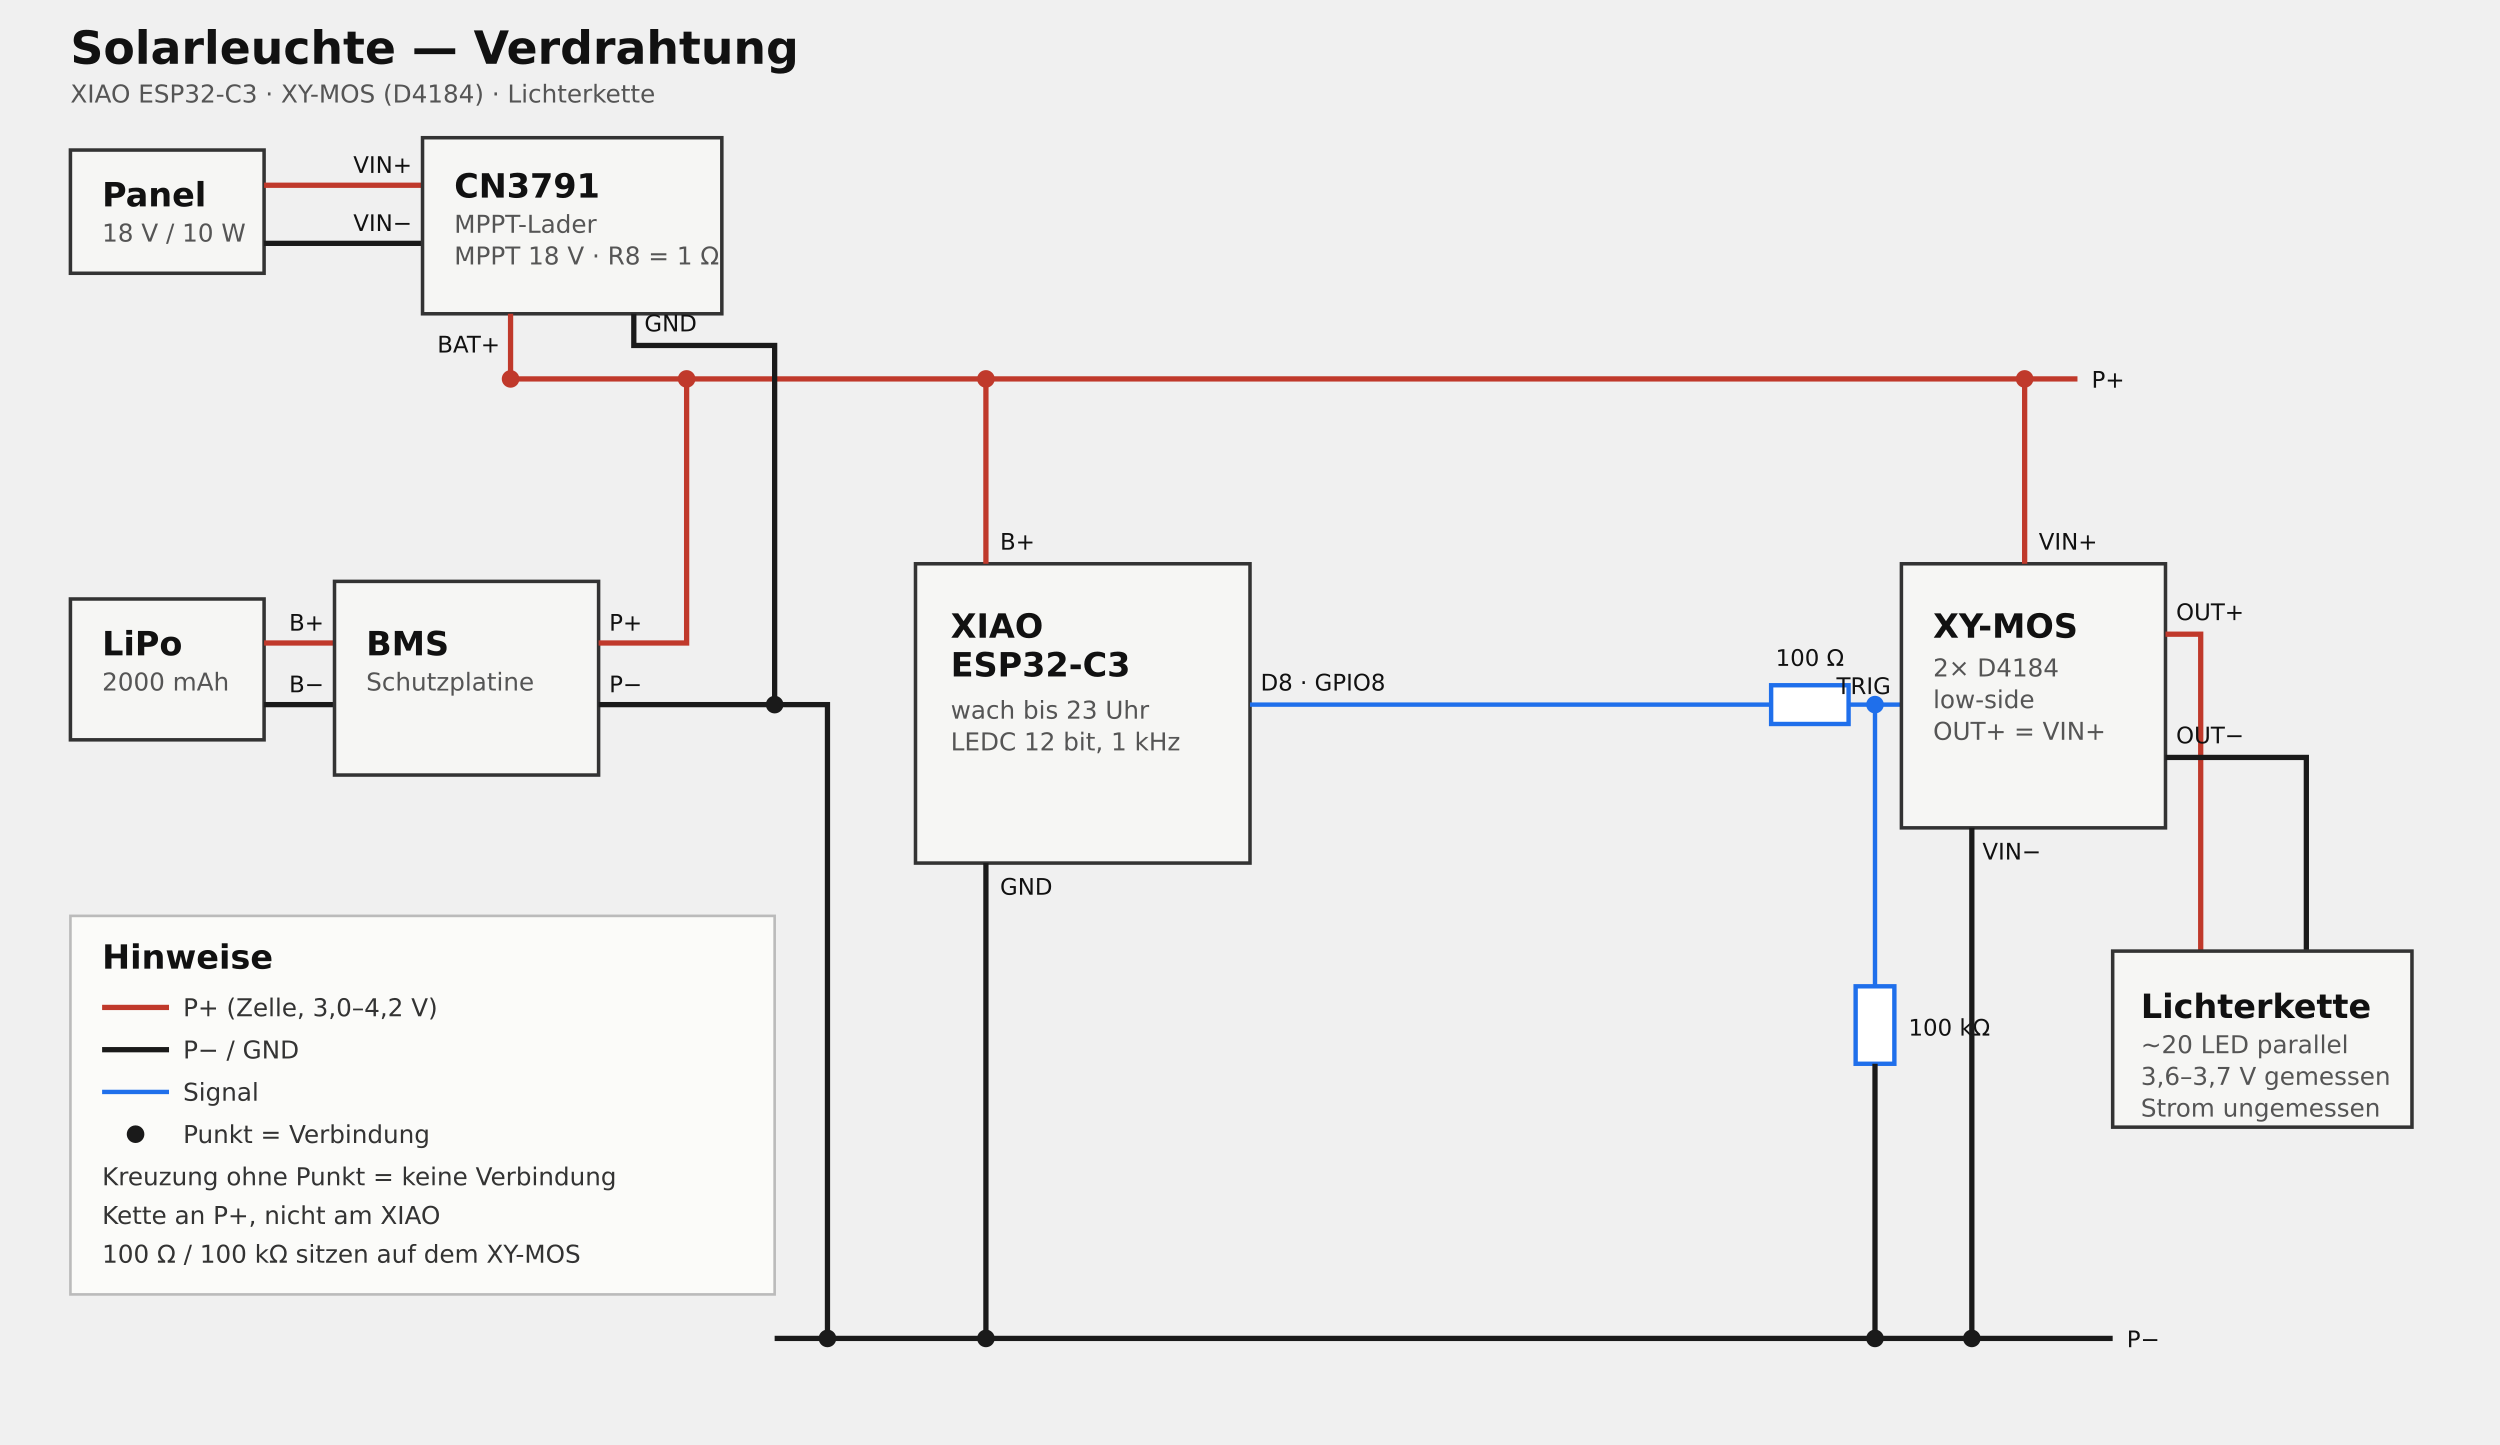
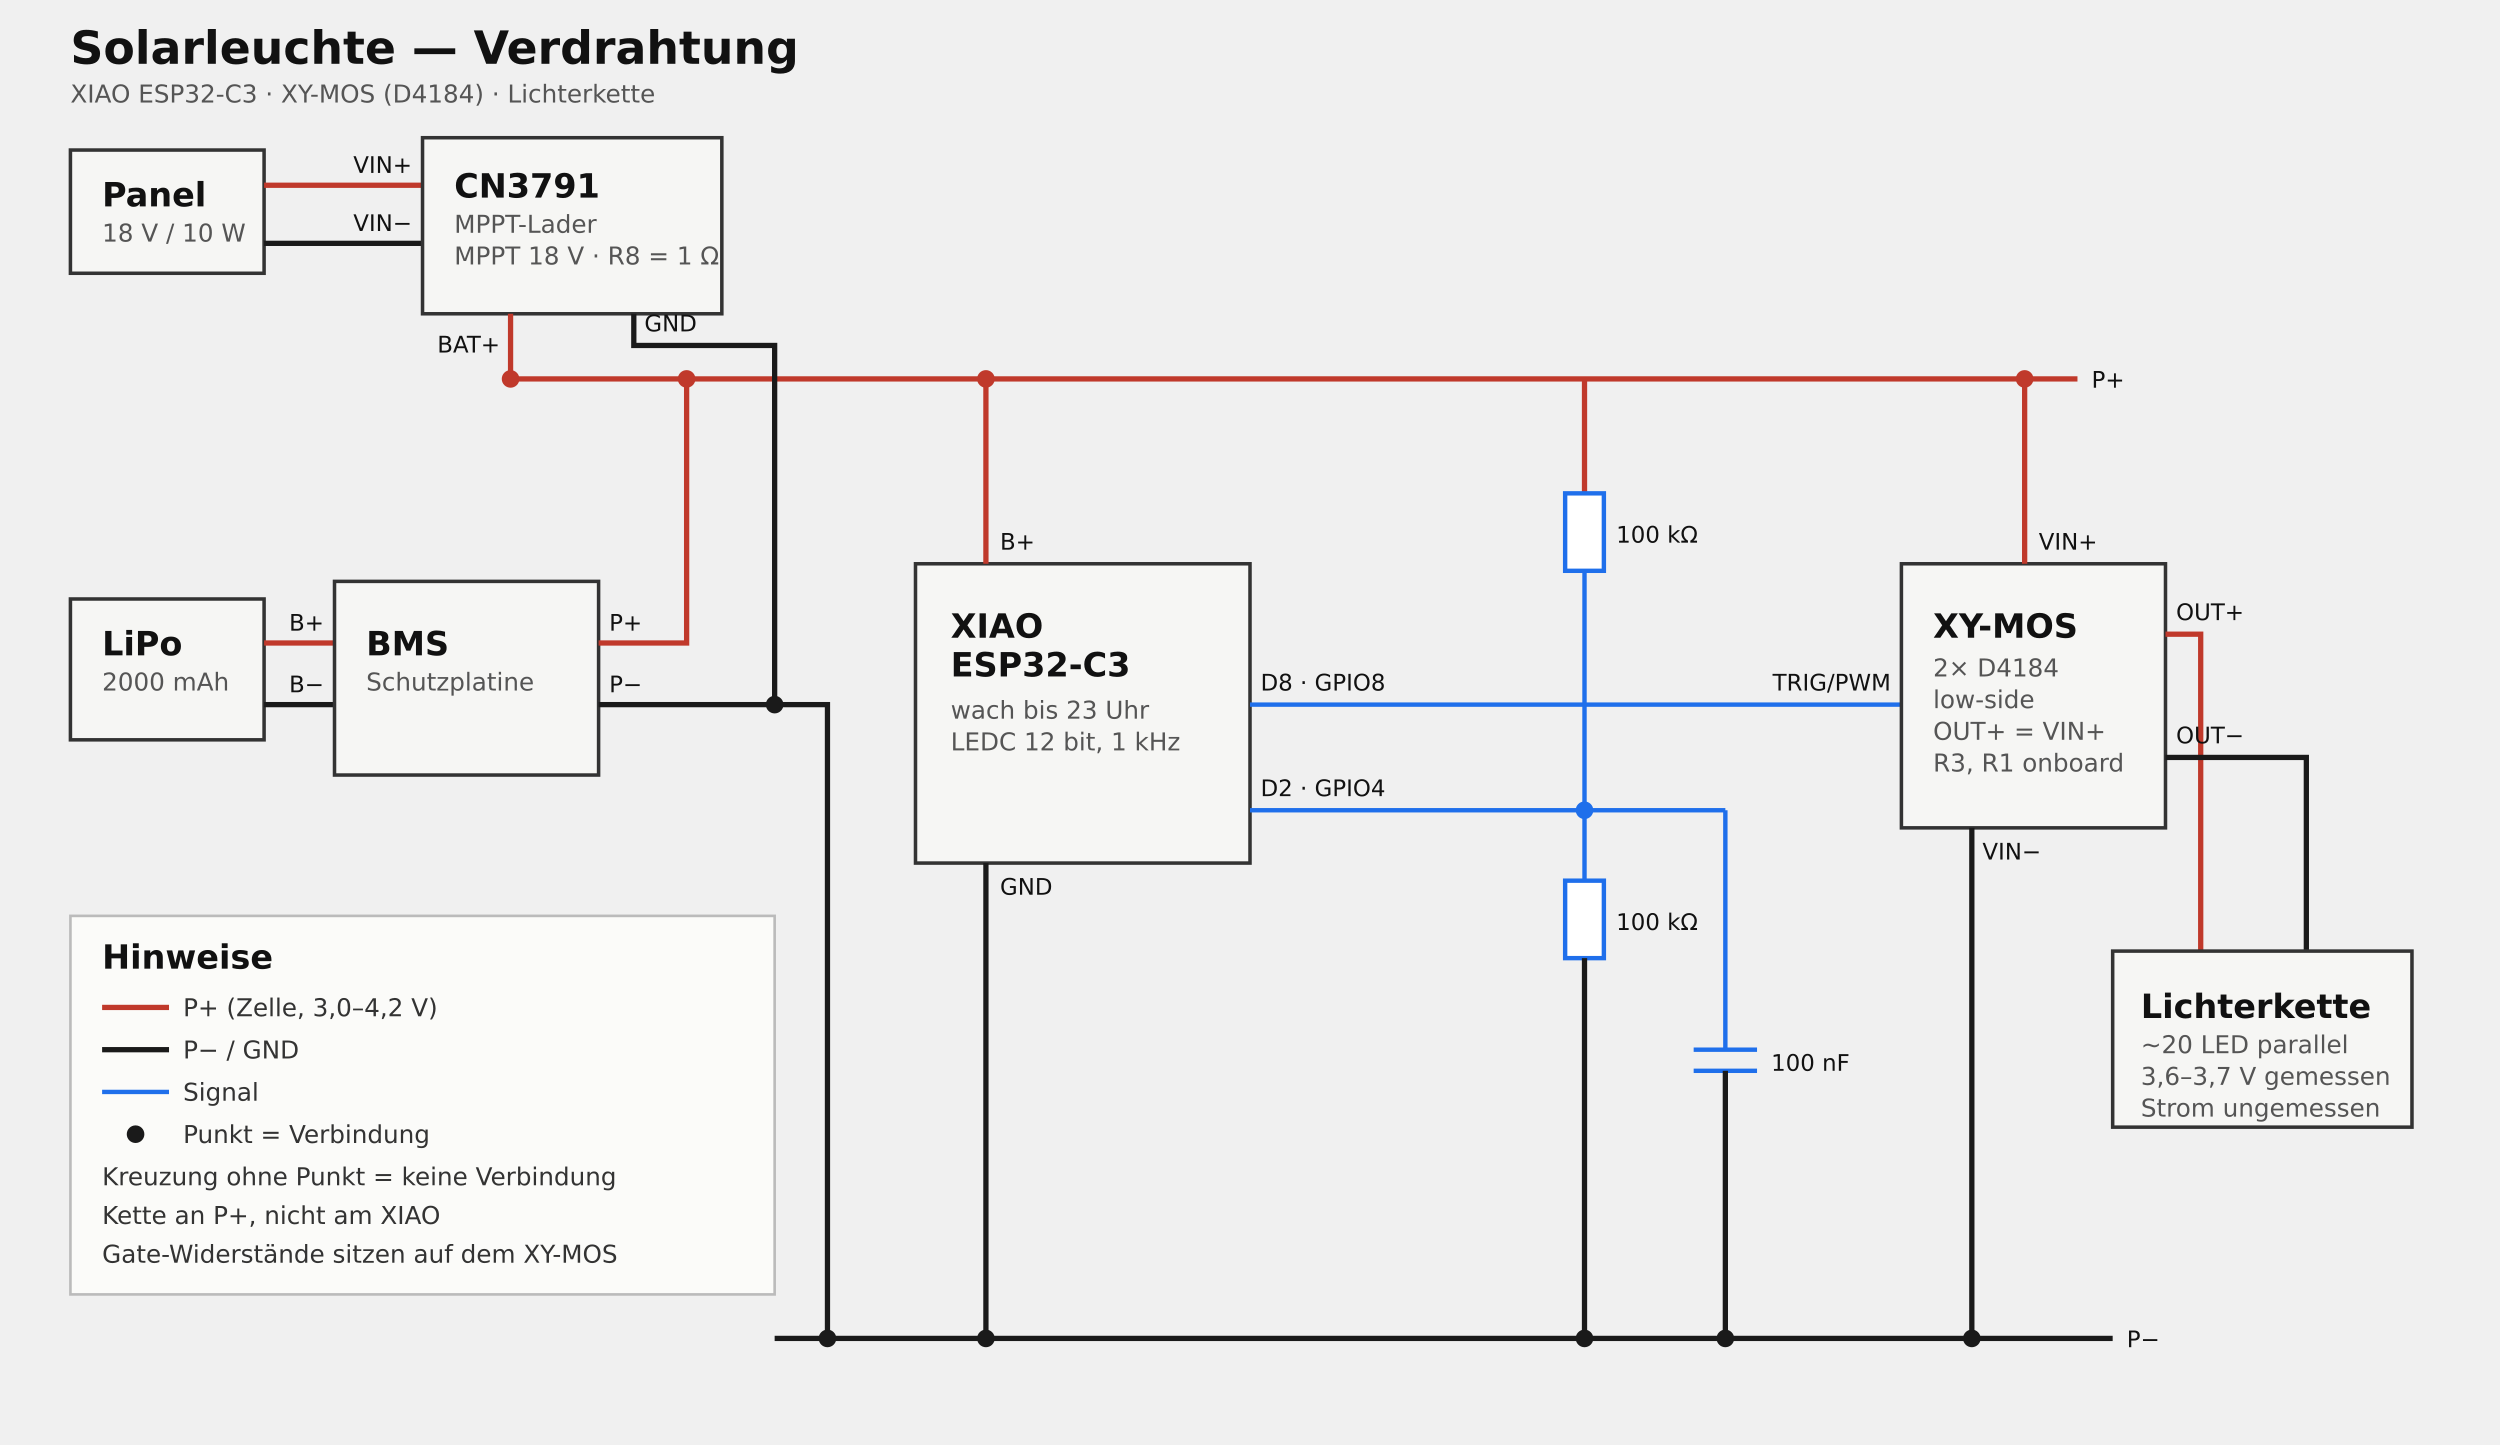
<svg xmlns="http://www.w3.org/2000/svg" width="297mm" height="171.6mm" viewBox="0 0 1420 820">
  <style>
    .blk  { fill:#f6f6f4; stroke:#333; stroke-width:2; }
    .lbl  { font-family:"DejaVu Sans",sans-serif; font-size:19px; fill:#111; font-weight:bold; }
    .sub  { font-family:"DejaVu Sans",sans-serif; font-size:14px; fill:#555; }
    .pin  { font-family:"DejaVu Sans",sans-serif; font-size:13px; fill:#111; }
    .note { font-family:"DejaVu Sans",sans-serif; font-size:14px; fill:#333; }
    .ttl  { font-family:"DejaVu Sans",sans-serif; font-size:26px; fill:#111; font-weight:bold; }
    .pos  { fill:none; stroke:#c0392b; stroke-width:3; }
    .neg  { fill:none; stroke:#1a1a1a; stroke-width:3; }
    .sig  { fill:none; stroke:#1f6feb; stroke-width:2.5; }
    .res  { fill:#fff; stroke:#1f6feb; stroke-width:2.5; }
    .dotp { fill:#c0392b; }
    .dotn { fill:#1a1a1a; }
    .dots { fill:#1f6feb; }
    .e    { text-anchor:end; }
    .m    { text-anchor:middle; }
  </style>
  <text class="ttl" x="40" y="36">Solarleuchte — Verdrahtung</text>
  <text class="sub" x="40" y="58">XIAO ESP32-C3 · XY-MOS (D4184) · Lichterkette</text>
  <line class="pos" x1="290" y1="215" x2="1180" y2="215" />
  <text class="pin" x="1188" y="220" fill="#c0392b">P+</text>
  <line class="neg" x1="440" y1="760" x2="1200" y2="760" />
  <text class="pin" x="1208" y="765">P−</text>
  <rect class="blk" x="40" y="85" width="110" height="70" />
  <text class="lbl" x="58" y="117">Panel</text>
  <text class="sub" x="58" y="137">18 V / 10 W</text>
  <line class="pos" x1="150" y1="105" x2="240" y2="105" />
  <line class="neg" x1="150" y1="138" x2="240" y2="138" />
  <text class="pin e" x="234" y="98">VIN+</text>
  <text class="pin e" x="234" y="131">VIN−</text>
  <rect class="blk" x="240" y="78" width="170" height="100" />
  <text class="lbl" x="258" y="112">CN3791</text>
  <text class="sub" x="258" y="132">MPPT-Lader</text>
  <text class="sub" x="258" y="150">MPPT 18 V · R8 = 1 Ω</text>
  <line class="pos" x1="290" y1="178" x2="290" y2="215" />
  <circle class="dotp" cx="290" cy="215" r="5" />
  <text class="pin e" x="284" y="200">BAT+</text>
  <polyline class="neg" points="360,178 360,196 440,196 440,400" />
  <circle class="dotn" cx="440" cy="400" r="5" />
  <text class="pin" x="366" y="188">GND</text>
  <rect class="blk" x="40" y="340" width="110" height="80" />
  <text class="lbl" x="58" y="372">LiPo</text>
  <text class="sub" x="58" y="392">2000 mAh</text>
  <line class="pos" x1="150" y1="365" x2="190" y2="365" />
  <line class="neg" x1="150" y1="400" x2="190" y2="400" />
  <rect class="blk" x="190" y="330" width="150" height="110" />
  <text class="lbl" x="208" y="372">BMS</text>
  <text class="sub" x="208" y="392">Schutzplatine</text>
  <text class="pin e" x="184" y="358">B+</text>
  <text class="pin e" x="184" y="393">B−</text>
  <text class="pin" x="346" y="358">P+</text>
  <text class="pin" x="346" y="393">P−</text>
  <polyline class="pos" points="340,365 390,365 390,215" />
  <circle class="dotp" cx="390" cy="215" r="5" />
  <polyline class="neg" points="340,400 470,400 470,760" />
  <circle class="dotn" cx="470" cy="760" r="5" />
  <rect class="blk" x="520" y="320" width="190" height="170" />
  <text class="lbl" x="540" y="362">XIAO</text>
  <text class="lbl" x="540" y="384">ESP32-C3</text>
  <text class="sub" x="540" y="408">wach bis 23 Uhr</text>
  <text class="sub" x="540" y="426">LEDC 12 bit, 1 kHz</text>
  <line class="pos" x1="560" y1="320" x2="560" y2="215" />
  <circle class="dotp" cx="560" cy="215" r="5" />
  <text class="pin" x="568" y="312">B+</text>
  <line class="neg" x1="560" y1="490" x2="560" y2="760" />
  <circle class="dotn" cx="560" cy="760" r="5" />
  <text class="pin" x="568" y="508">GND</text>
-   <line class="sig" x1="710" y1="400" x2="1006" y2="400" />
+   <line class="sig" x1="710" y1="400" x2="1080" y2="400" />
  <text class="pin" x="716" y="392">D8 · GPIO8</text>
-   <rect class="res" x="1006" y="389" width="44" height="22" />
-   <text class="pin m" x="1028" y="378">100 Ω</text>
-   <line class="sig" x1="1050" y1="400" x2="1080" y2="400" />
-   <circle class="dots" cx="1065" cy="400" r="5" />
-   <text class="pin e" x="1074" y="394">TRIG</text>
-   <line class="sig" x1="1065" y1="400" x2="1065" y2="560" />
-   <rect class="res" x="1054" y="560" width="22" height="44" />
-   <text class="pin" x="1084" y="588">100 kΩ</text>
-   <line class="neg" x1="1065" y1="604" x2="1065" y2="760" />
-   <circle class="dotn" cx="1065" cy="760" r="5" />
+   <text class="pin e" x="1074" y="392">TRIG/PWM</text>
+   <line class="pos" x1="900" y1="215" x2="900" y2="280" />
+   <rect class="res" x="889" y="280" width="22" height="44" />
+   <text class="pin" x="918" y="308">100 kΩ</text>
+   <line class="sig" x1="900" y1="324" x2="900" y2="500" />
+   <circle class="dots" cx="900" cy="460" r="5" />
+   <line class="sig" x1="710" y1="460" x2="900" y2="460" />
+   <text class="pin" x="716" y="452">D2 · GPIO4</text>
+   <rect class="res" x="889" y="500" width="22" height="44" />
+   <text class="pin" x="918" y="528">100 kΩ</text>
+   <line class="neg" x1="900" y1="544" x2="900" y2="760" />
+   <circle class="dotn" cx="900" cy="760" r="5" />
+   <line class="sig" x1="900" y1="460" x2="980" y2="460" />
+   <line class="sig" x1="980" y1="460" x2="980" y2="596" />
+   <line class="sig" x1="962" y1="596" x2="998" y2="596" />
+   <line class="sig" x1="962" y1="608" x2="998" y2="608" />
+   <text class="pin" x="1006" y="608">100 nF</text>
+   <line class="neg" x1="980" y1="608" x2="980" y2="760" />
+   <circle class="dotn" cx="980" cy="760" r="5" />
  <rect class="blk" x="1080" y="320" width="150" height="150" />
  <text class="lbl" x="1098" y="362">XY-MOS</text>
  <text class="sub" x="1098" y="384">2× D4184</text>
  <text class="sub" x="1098" y="402">low-side</text>
  <text class="sub" x="1098" y="420">OUT+ = VIN+</text>
+   <text class="sub" x="1098" y="438">R3, R1 onboard</text>
  <line class="pos" x1="1150" y1="320" x2="1150" y2="215" />
  <circle class="dotp" cx="1150" cy="215" r="5" />
  <text class="pin" x="1158" y="312">VIN+</text>
  <line class="neg" x1="1120" y1="470" x2="1120" y2="760" />
  <circle class="dotn" cx="1120" cy="760" r="5" />
  <text class="pin" x="1126" y="488">VIN−</text>
  <polyline class="pos" points="1230,360 1250,360 1250,540" />
  <text class="pin" x="1236" y="352">OUT+</text>
  <polyline class="neg" points="1230,430 1310,430 1310,540" />
  <text class="pin" x="1236" y="422">OUT−</text>
  <rect class="blk" x="1200" y="540" width="170" height="100" />
  <text class="lbl" x="1216" y="578">Lichterkette</text>
  <text class="sub" x="1216" y="598">~20 LED parallel</text>
  <text class="sub" x="1216" y="616">3,6–3,7 V gemessen</text>
  <text class="sub" x="1216" y="634">Strom ungemessen</text>
  <rect x="40" y="520" width="400" height="215" fill="#fbfbf9" stroke="#bbb" stroke-width="1.5" />
  <text class="lbl" x="58" y="550">Hinweise</text>
  <line class="pos" x1="58" y1="572" x2="96" y2="572" />
  <text class="note" x="104" y="577">P+ (Zelle, 3,0–4,2 V)</text>
  <line class="neg" x1="58" y1="596" x2="96" y2="596" />
  <text class="note" x="104" y="601">P− / GND</text>
  <line class="sig" x1="58" y1="620" x2="96" y2="620" />
  <text class="note" x="104" y="625">Signal</text>
  <circle class="dotn" cx="77" cy="644" r="5" />
  <text class="note" x="104" y="649">Punkt = Verbindung</text>
  <text class="note" x="58" y="673">Kreuzung ohne Punkt = keine Verbindung</text>
  <text class="note" x="58" y="695">Kette an P+, nicht am XIAO</text>
-   <text class="note" x="58" y="717">100 Ω / 100 kΩ sitzen auf dem XY-MOS</text>
+   <text class="note" x="58" y="717">Gate-Widerstände sitzen auf dem XY-MOS</text>
</svg>
